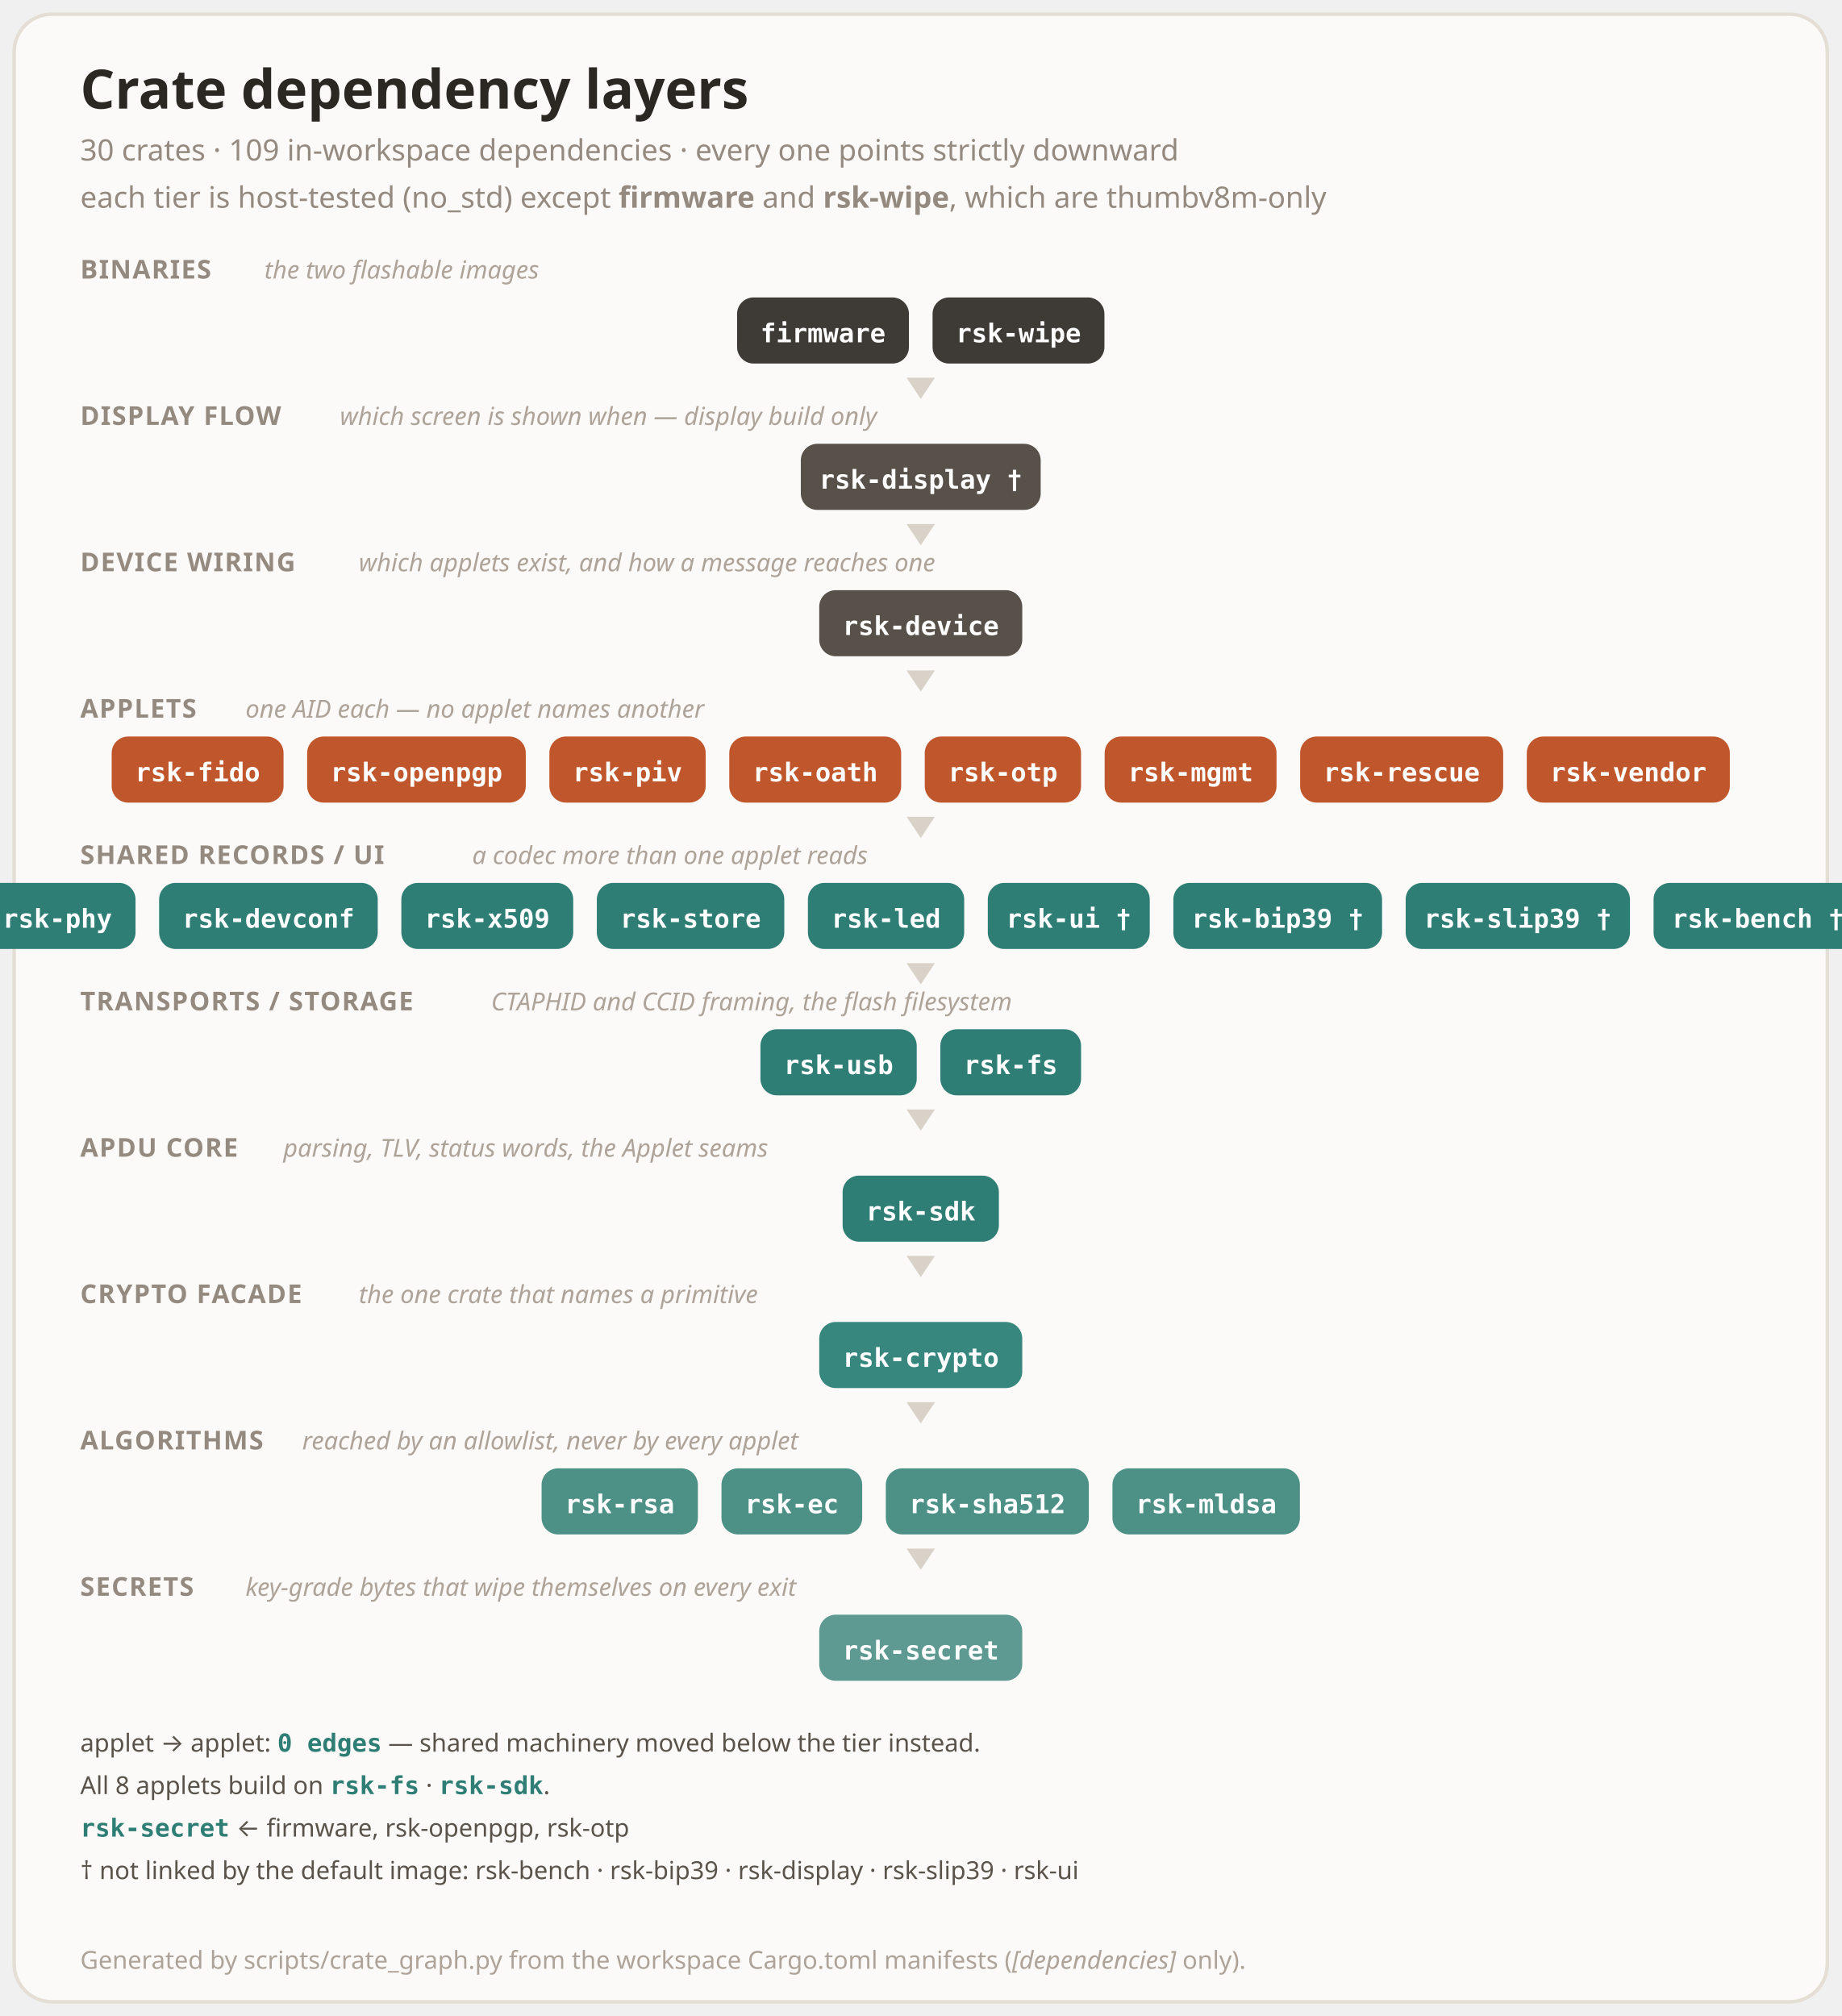
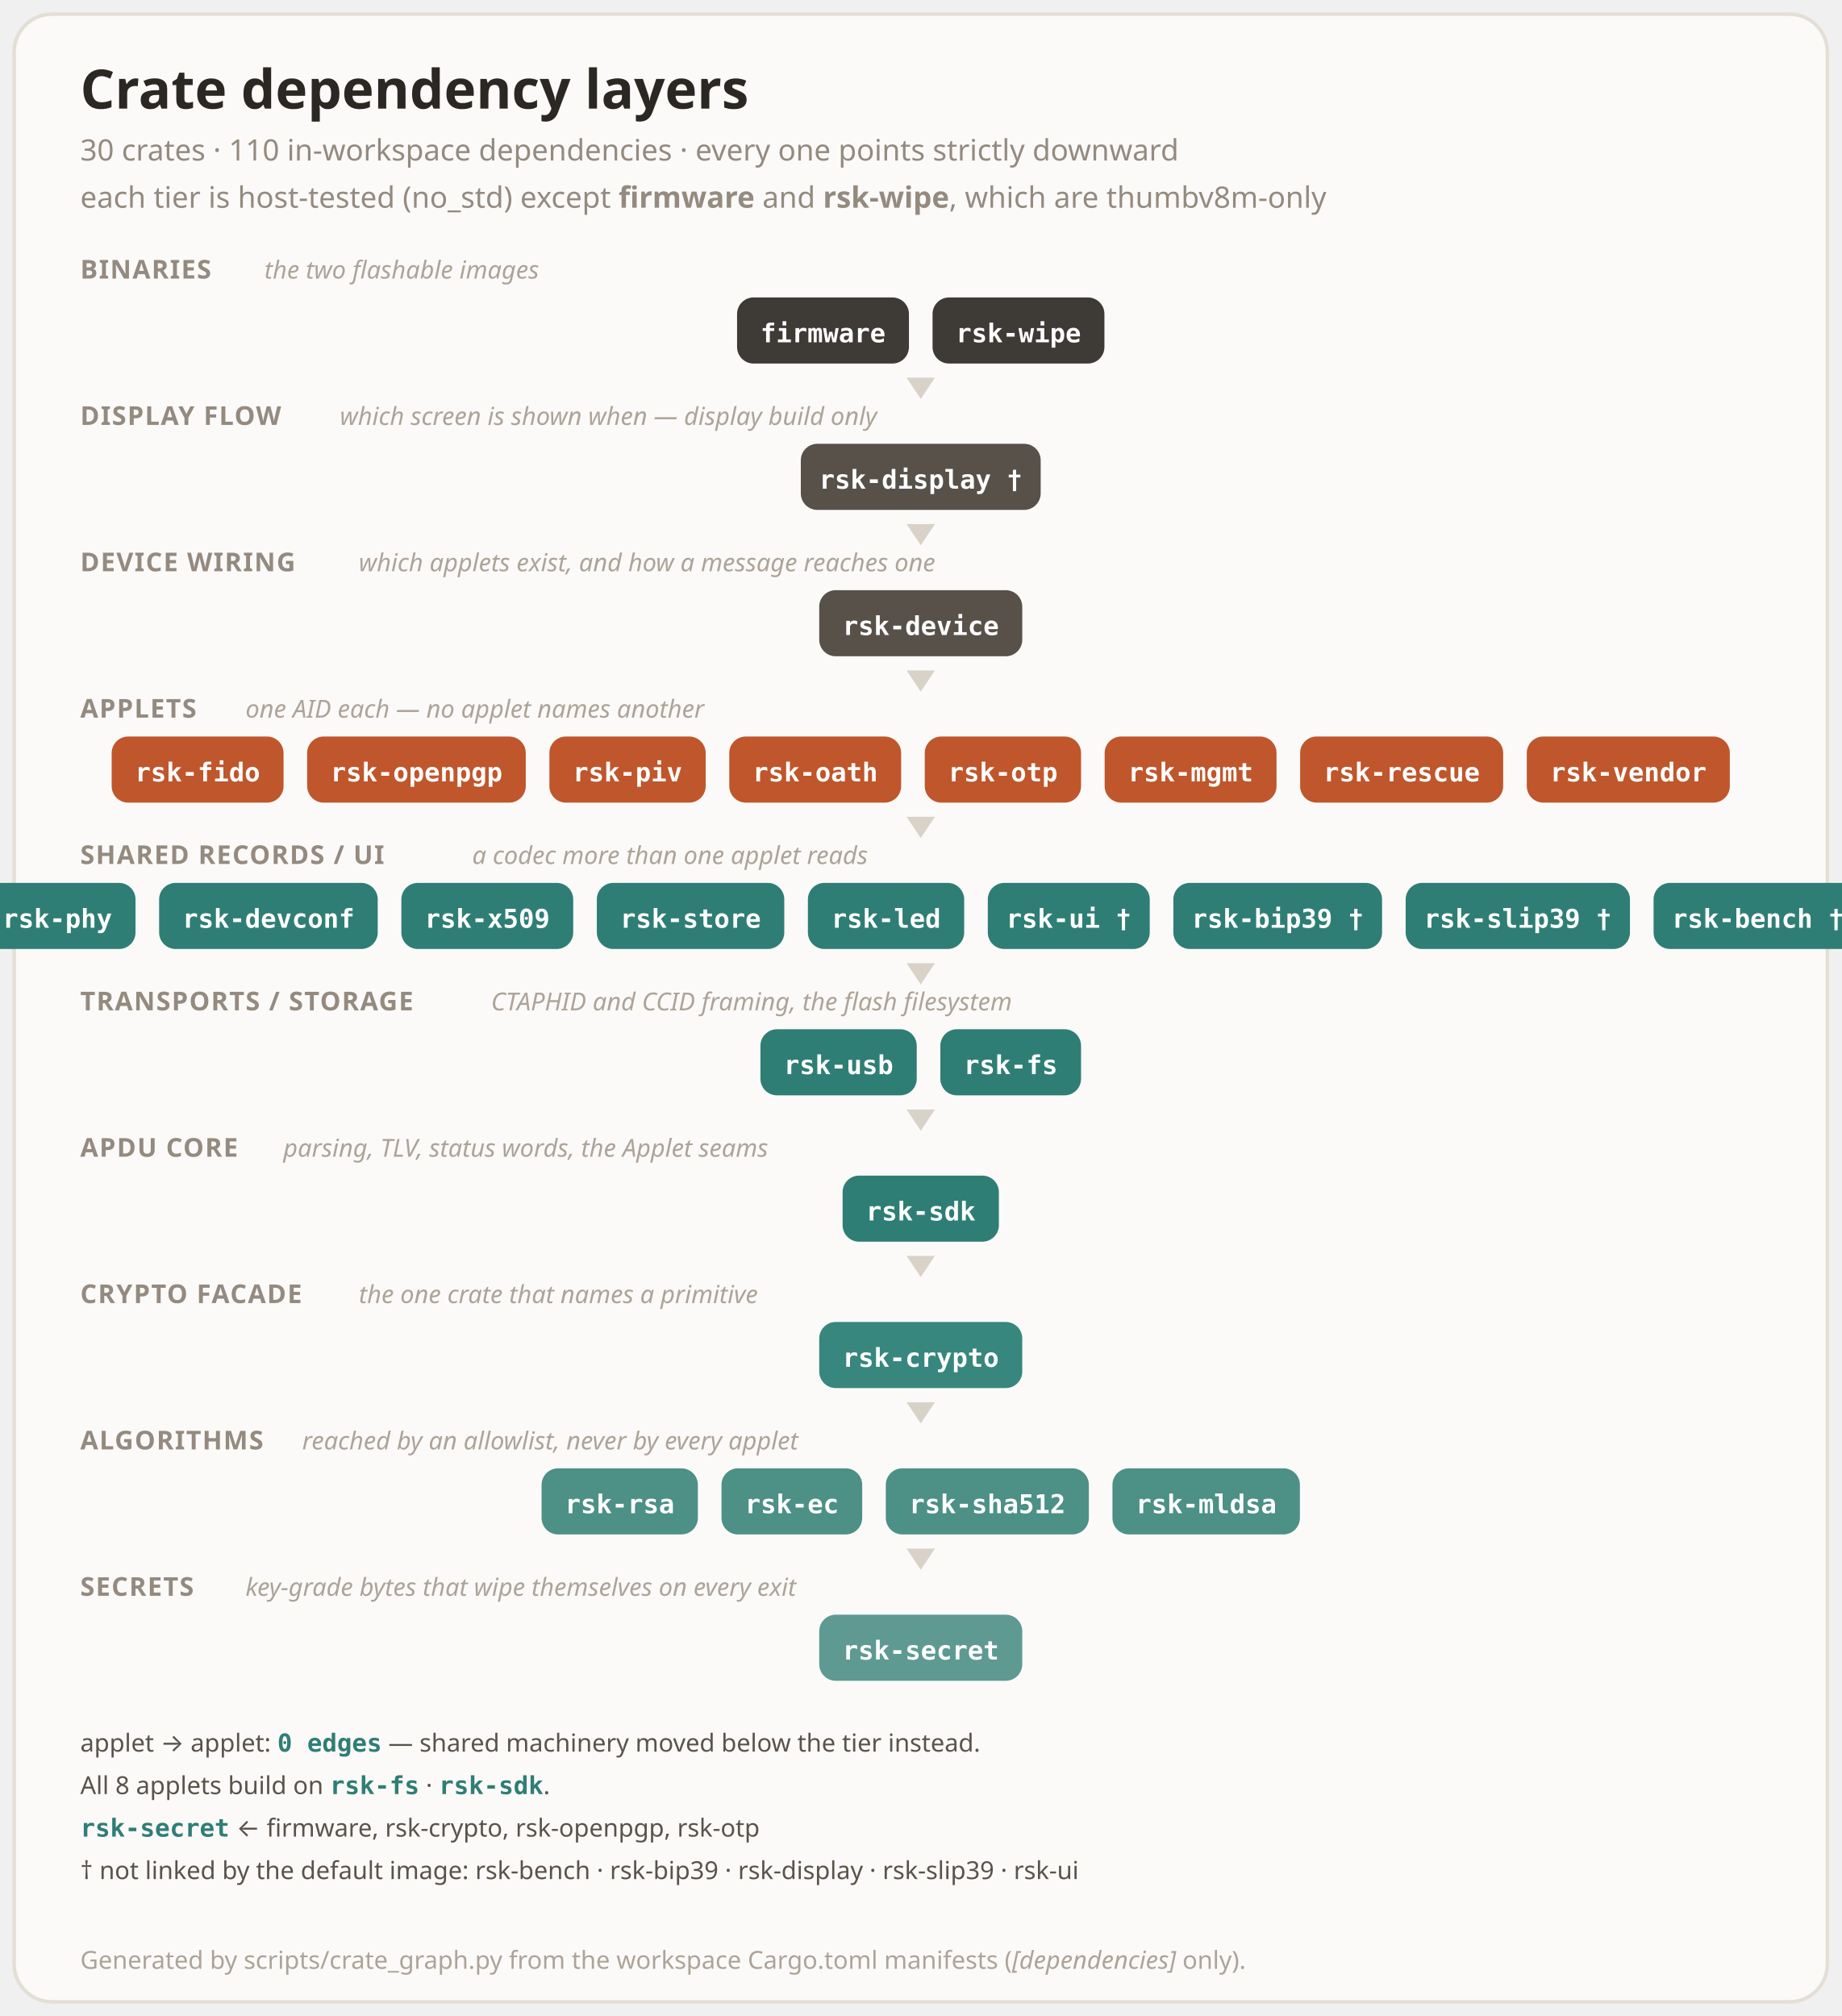
<svg xmlns="http://www.w3.org/2000/svg" viewBox="0 0 780 854" role="img" aria-labelledby="ttl dsc" font-family="'Segoe UI', system-ui, -apple-system, sans-serif">
  <defs>
    <style>
      .h1{font-size:23px;font-weight:700;fill:#2B2723}
      .sub{font-size:12.5px;fill:#948A7F}
      .sub2{font-size:10.5px;fill:#ADA398;font-style:italic}
      .tier{font-size:11px;font-weight:700;fill:#948A7F;letter-spacing:.5px}
      .node{font-size:11px;font-weight:700;fill:#fff;font-family:'SF Mono','Roboto Mono',ui-monospace,monospace}
      .note{font-size:10.5px;fill:#5A534B}
      .notek{font-family:'SF Mono','Roboto Mono',ui-monospace,monospace;font-weight:700;fill:#2F7E75}
      .arw{fill:#D9D2C8}
      .foot{font-size:10.5px;fill:#ADA398}
    </style>
  </defs>
  <rect x="6" y="6" width="768" height="842" rx="16" fill="#FBFAF8" stroke="#E4DED5" stroke-width="1.5" />
  <text class="h1" x="34" y="46">Crate dependency layers</text>
-   <text class="sub" x="34" y="68">30 crates · 109 in-workspace dependencies · every one points strictly downward</text>
+   <text class="sub" x="34" y="68">30 crates · 110 in-workspace dependencies · every one points strictly downward</text>
  <text class="sub" x="34" y="88">each tier is host-tested (no_std) except <tspan font-weight="700">firmware</tspan> and <tspan font-weight="700">rsk-wipe</tspan>, which are thumbv8m-only</text>
  <text class="tier" x="34" y="118">BINARIES</text>
  <text class="sub2" x="112" y="118">the two flashable images</text>
  <rect x="312.2" y="126" width="72.8" height="28" rx="7" fill="#3E3A36" />
  <text class="node" x="348.6" y="145" text-anchor="middle">firmware</text>
  <rect x="395.0" y="126" width="72.8" height="28" rx="7" fill="#3E3A36" />
  <text class="node" x="431.4" y="145" text-anchor="middle">rsk-wipe</text>
  <path class="arw" d="M390 160 l6 0 -6 9 -6 -9 z" />
  <text class="tier" x="34" y="180">DISPLAY FLOW</text>
  <text class="sub2" x="144" y="180">which screen is shown when — display build only</text>
  <rect x="339.2" y="188" width="101.6" height="28" rx="7" fill="#57514A" />
  <text class="node" x="390.0" y="207" text-anchor="middle">rsk-display †</text>
  <path class="arw" d="M390 222 l6 0 -6 9 -6 -9 z" />
  <text class="tier" x="34" y="242">DEVICE WIRING</text>
  <text class="sub2" x="152" y="242">which applets exist, and how a message reaches one</text>
  <rect x="347.0" y="250" width="86.0" height="28" rx="7" fill="#57514A" />
  <text class="node" x="390.0" y="269" text-anchor="middle">rsk-device</text>
  <path class="arw" d="M390 284 l6 0 -6 9 -6 -9 z" />
  <text class="tier" x="34" y="304">APPLETS</text>
  <text class="sub2" x="104" y="304">one AID each — no applet names another</text>
  <rect x="47.3" y="312" width="72.8" height="28" rx="7" fill="#C0562B" />
  <text class="node" x="83.7" y="331" text-anchor="middle">rsk-fido</text>
  <rect x="130.1" y="312" width="92.6" height="28" rx="7" fill="#C0562B" />
  <text class="node" x="176.4" y="331" text-anchor="middle">rsk-openpgp</text>
  <rect x="232.7" y="312" width="66.2" height="28" rx="7" fill="#C0562B" />
  <text class="node" x="265.8" y="331" text-anchor="middle">rsk-piv</text>
  <rect x="308.9" y="312" width="72.8" height="28" rx="7" fill="#C0562B" />
  <text class="node" x="345.3" y="331" text-anchor="middle">rsk-oath</text>
  <rect x="391.7" y="312" width="66.2" height="28" rx="7" fill="#C0562B" />
  <text class="node" x="424.8" y="331" text-anchor="middle">rsk-otp</text>
  <rect x="467.9" y="312" width="72.8" height="28" rx="7" fill="#C0562B" />
  <text class="node" x="504.3" y="331" text-anchor="middle">rsk-mgmt</text>
  <rect x="550.7" y="312" width="86.0" height="28" rx="7" fill="#C0562B" />
  <text class="node" x="593.7" y="331" text-anchor="middle">rsk-rescue</text>
  <rect x="646.7" y="312" width="86.0" height="28" rx="7" fill="#C0562B" />
  <text class="node" x="689.7" y="331" text-anchor="middle">rsk-vendor</text>
  <path class="arw" d="M390 346 l6 0 -6 9 -6 -9 z" />
  <text class="tier" x="34" y="366">SHARED RECORDS / UI</text>
  <text class="sub2" x="200" y="366">a codec more than one applet reads</text>
  <rect x="-8.8" y="374" width="66.2" height="28" rx="7" fill="#2F7E75" />
  <text class="node" x="24.3" y="393" text-anchor="middle">rsk-phy</text>
  <rect x="67.4" y="374" width="92.6" height="28" rx="7" fill="#2F7E75" />
  <text class="node" x="113.7" y="393" text-anchor="middle">rsk-devconf</text>
  <rect x="170.0" y="374" width="72.8" height="28" rx="7" fill="#2F7E75" />
  <text class="node" x="206.4" y="393" text-anchor="middle">rsk-x509</text>
  <rect x="252.8" y="374" width="79.4" height="28" rx="7" fill="#2F7E75" />
  <text class="node" x="292.5" y="393" text-anchor="middle">rsk-store</text>
  <rect x="342.2" y="374" width="66.2" height="28" rx="7" fill="#2F7E75" />
  <text class="node" x="375.3" y="393" text-anchor="middle">rsk-led</text>
  <rect x="418.4" y="374" width="68.6" height="28" rx="7" fill="#2F7E75" />
  <text class="node" x="452.7" y="393" text-anchor="middle">rsk-ui †</text>
  <rect x="497.0" y="374" width="88.4" height="28" rx="7" fill="#2F7E75" />
  <text class="node" x="541.2" y="393" text-anchor="middle">rsk-bip39 †</text>
  <rect x="595.4" y="374" width="95.0" height="28" rx="7" fill="#2F7E75" />
  <text class="node" x="642.9" y="393" text-anchor="middle">rsk-slip39 †</text>
  <rect x="700.4" y="374" width="88.4" height="28" rx="7" fill="#2F7E75" />
  <text class="node" x="744.6" y="393" text-anchor="middle">rsk-bench †</text>
  <path class="arw" d="M390 408 l6 0 -6 9 -6 -9 z" />
  <text class="tier" x="34" y="428">TRANSPORTS / STORAGE</text>
  <text class="sub2" x="208" y="428">CTAPHID and CCID framing, the flash filesystem</text>
  <rect x="322.1" y="436" width="66.2" height="28" rx="7" fill="#2F7E75" />
  <text class="node" x="355.2" y="455" text-anchor="middle">rsk-usb</text>
  <rect x="398.3" y="436" width="59.6" height="28" rx="7" fill="#2F7E75" />
  <text class="node" x="428.1" y="455" text-anchor="middle">rsk-fs</text>
  <path class="arw" d="M390 470 l6 0 -6 9 -6 -9 z" />
  <text class="tier" x="34" y="490">APDU CORE</text>
  <text class="sub2" x="120" y="490">parsing, TLV, status words, the Applet seams</text>
  <rect x="356.9" y="498" width="66.2" height="28" rx="7" fill="#2F7E75" />
  <text class="node" x="390.0" y="517" text-anchor="middle">rsk-sdk</text>
  <path class="arw" d="M390 532 l6 0 -6 9 -6 -9 z" />
  <text class="tier" x="34" y="552">CRYPTO FACADE</text>
  <text class="sub2" x="152" y="552">the one crate that names a primitive</text>
  <rect x="347.0" y="560" width="86.0" height="28" rx="7" fill="#37877E" />
  <text class="node" x="390.0" y="579" text-anchor="middle">rsk-crypto</text>
  <path class="arw" d="M390 594 l6 0 -6 9 -6 -9 z" />
  <text class="tier" x="34" y="614">ALGORITHMS</text>
  <text class="sub2" x="128" y="614">reached by an allowlist, never by every applet</text>
  <rect x="229.4" y="622" width="66.2" height="28" rx="7" fill="#4C9086" />
  <text class="node" x="262.5" y="641" text-anchor="middle">rsk-rsa</text>
  <rect x="305.6" y="622" width="59.6" height="28" rx="7" fill="#4C9086" />
  <text class="node" x="335.4" y="641" text-anchor="middle">rsk-ec</text>
  <rect x="375.2" y="622" width="86.0" height="28" rx="7" fill="#4C9086" />
  <text class="node" x="418.2" y="641" text-anchor="middle">rsk-sha512</text>
  <rect x="471.2" y="622" width="79.4" height="28" rx="7" fill="#4C9086" />
  <text class="node" x="510.9" y="641" text-anchor="middle">rsk-mldsa</text>
  <path class="arw" d="M390 656 l6 0 -6 9 -6 -9 z" />
  <text class="tier" x="34" y="676">SECRETS</text>
  <text class="sub2" x="104" y="676">key-grade bytes that wipe themselves on every exit</text>
  <rect x="347.0" y="684" width="86.0" height="28" rx="7" fill="#5E9A92" />
  <text class="node" x="390.0" y="703" text-anchor="middle">rsk-secret</text>
  <text class="note" x="34" y="742">applet → applet: <tspan class="notek">0 edges</tspan> — shared machinery moved below the tier instead.</text>
  <text class="note" x="34" y="760">All 8 applets build on <tspan class="notek">rsk-fs</tspan> · <tspan class="notek">rsk-sdk</tspan>.</text>
  <text class="note" x="34" y="778">
-     <tspan class="notek">rsk-secret</tspan> ← firmware, rsk-openpgp, rsk-otp</text>
+     <tspan class="notek">rsk-secret</tspan> ← firmware, rsk-crypto, rsk-openpgp, rsk-otp</text>
  <text class="note" x="34" y="796">† not linked by the default image: rsk-bench · rsk-bip39 · rsk-display · rsk-slip39 · rsk-ui</text>
  <text class="foot" x="34" y="834">Generated by scripts/crate_graph.py from the workspace Cargo.toml manifests (<tspan font-style="italic">[dependencies]</tspan> only).</text>
</svg>
